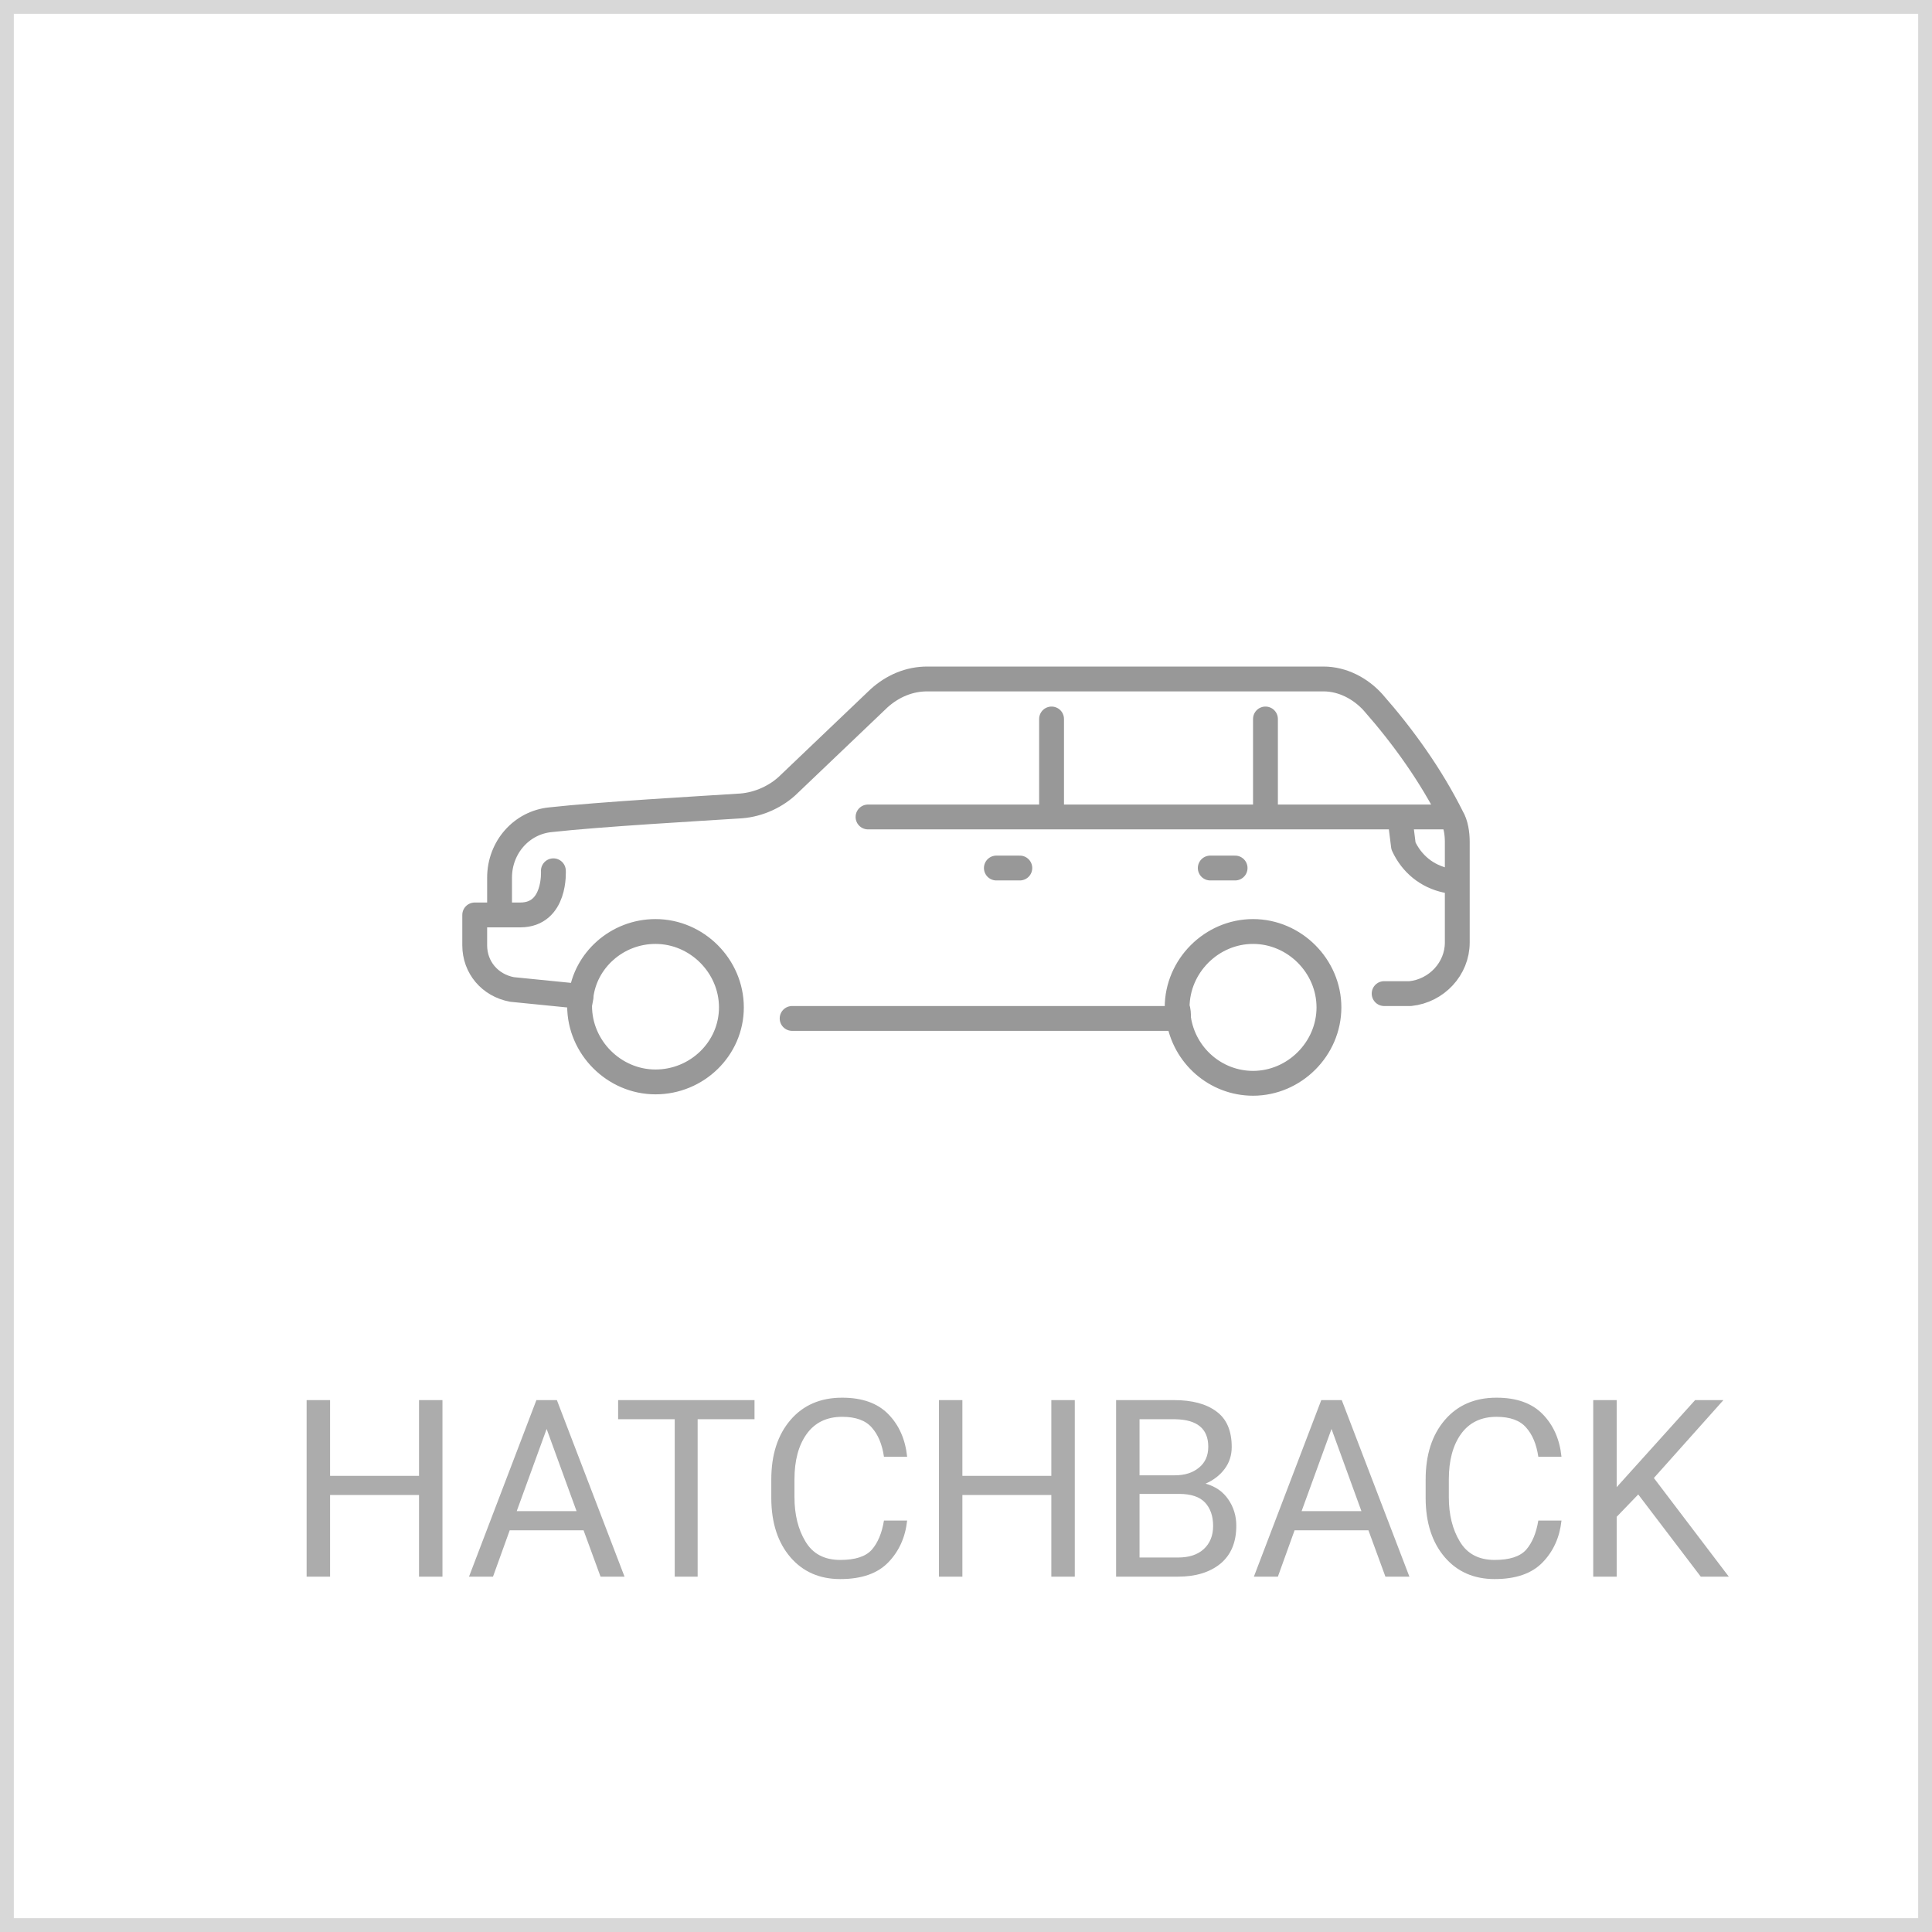
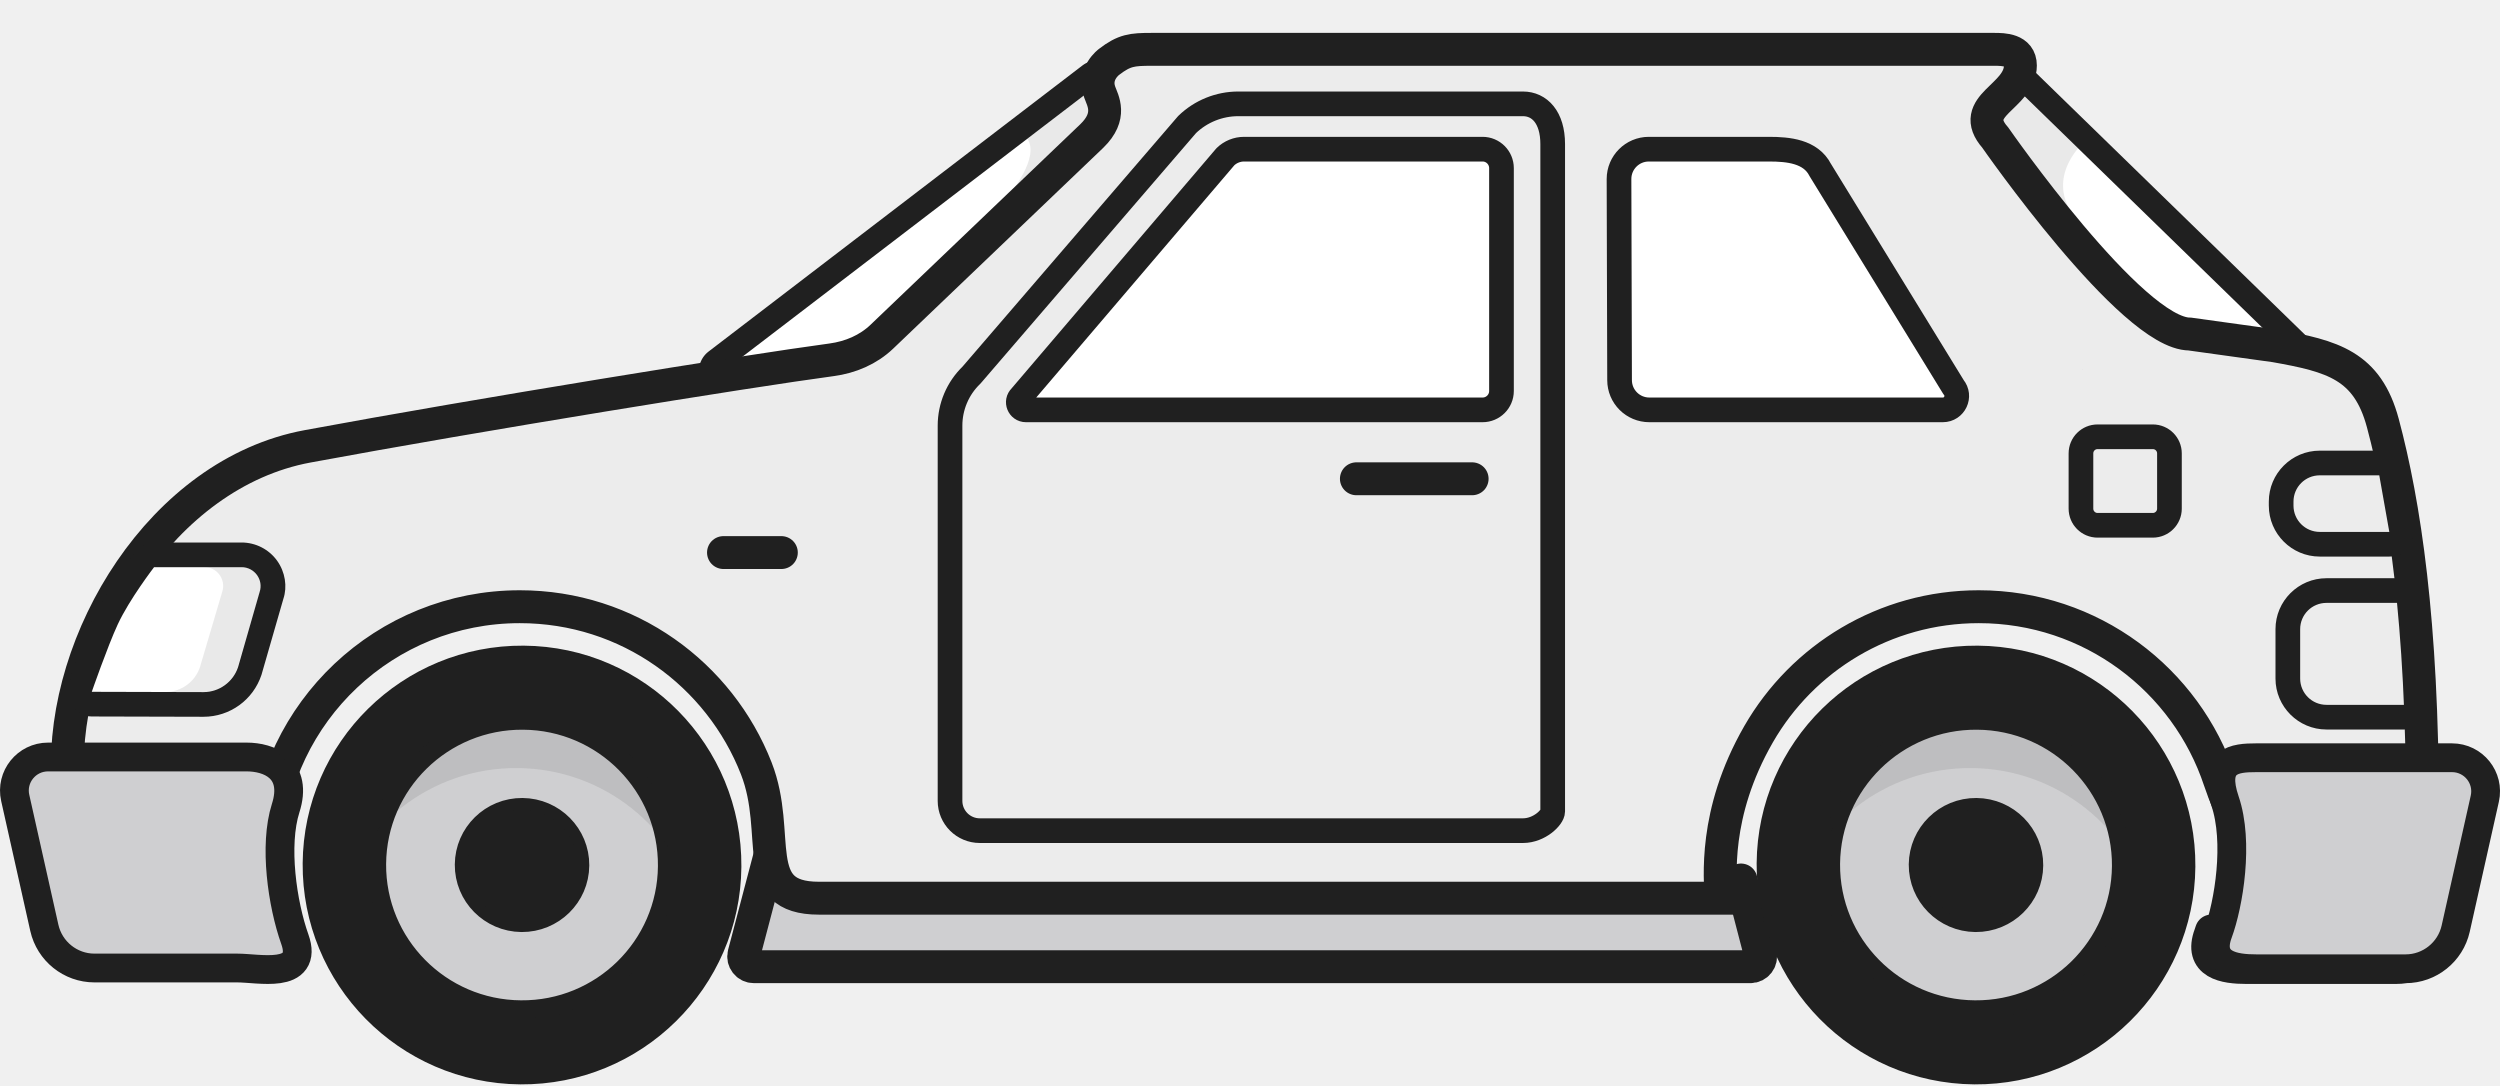
- <svg xmlns="http://www.w3.org/2000/svg" width="112px" height="112px" viewBox="0 0 112 112" version="1.1">
-   <defs />
+ <svg xmlns="http://www.w3.org/2000/svg" width="76px" height="33px" viewBox="0 0 76 33" version="1.1">
  <g id="Page-1" stroke="none" stroke-width="1" fill="none" fill-rule="evenodd">
-     <g id="Body-Type" transform="translate(-24, -224)">
-       <g id="Box---Body-Type" transform="translate(24, 224)">
-         <rect id="Rectangle" stroke="#D8D8D8" stroke-width="0.8" fill="#FFFFFF" x="0.4" y="0.4" width="111.2" height="111.2" />
-         <g id="Box-Text" transform="translate(2.4, 78.4)" stroke-width="1">
-           <g id="TEXT">
-             <rect id="white-bg" fill="#FFFFFF" x="0" y="0" width="107" height="16.8" />
-             <text font-family="Roboto-Regular, Roboto" font-size="14.4" font-weight="normal" fill="#989898">
-               <tspan x="56" y="13" text-anchor="middle">HATCHBACK</tspan>
-             </text>
-             <g id="color-/-grey" style="mix-blend-mode: overlay;" fill="#989898">
-               <rect id="color" x="0" y="0" width="107.128" height="17.2" />
-             </g>
-           </g>
+     <g id="Car-Model-Icons---Greyscale" transform="translate(-23, -242)">
+       <g id="Group-97" transform="translate(23, 243)">
+         <g id="Group-4" transform="translate(22, 24.9647)">
+           <path d="M1.413,0.016 L0.618,3.037 C0.568,3.234 0.716,3.423 0.919,3.423 L31.212,3.423 C31.415,3.423 31.562,3.234 31.512,3.037 L30.926,0.787" id="Fill-1" fill="#CFCFD1" />
+           <path d="M1.413,0.016 L0.618,3.037 C0.568,3.234 0.716,3.423 0.919,3.423 L31.212,3.423 C31.415,3.423 31.562,3.234 31.512,3.037 L30.926,0.787" id="Stroke-3" stroke="#202020" stroke-linecap="round" stroke-linejoin="round" />
        </g>
-         <g id="SUV-icon" transform="translate(25.6, 38.4)" stroke-width="1">
-           <g id="Group">
-             <rect id="white-bg" fill="#FFFFFF" x="0" y="0" width="60.8" height="25.6" />
-             <path d="M32.16,11.92 L33.52,11.92 M44.56,11.92 L46,11.92 M54.64,19.2 L56.16,19.2 C57.68,19.04 58.88,17.76 58.88,16.24 L58.88,10.4 C58.88,9.92 58.8,9.36 58.56,8.96 C57.36,6.56 55.76,4.32 54,2.32 C53.28,1.52 52.24,0.96 51.12,0.96 L28.16,0.96 C27.12,0.96 26.16,1.36 25.36,2.08 L20.16,7.04 C19.44,7.76 18.4,8.24 17.36,8.32 C14.88,8.48 9.2,8.8 6.32,9.12 C4.64,9.28 3.36,10.72 3.36,12.48 L3.36,14.64 L1.92,14.64 L1.92,16.4 C1.92,17.68 2.8,18.72 4.08,18.96 L8.08,19.36 M42.72,20.64 L20.32,20.64" id="Shape" stroke="#000000" stroke-width="1.44" stroke-linecap="round" stroke-linejoin="round" />
-             <path d="M8.08,19.36 C8.08,19.52 8,19.76 8,19.92 C8,22.32 10,24.32 12.4,24.32 C14.8,24.32 16.8,22.4 16.8,20 C16.8,17.6 14.8,15.6 12.4,15.6 C10.16,15.6 8.32,17.28 8.08,19.36 M42.72,20.64 C43.04,22.8 44.88,24.4 47.04,24.4 C49.44,24.4 51.44,22.4 51.44,20 C51.44,17.6 49.44,15.6 47.04,15.6 C44.64,15.6 42.64,17.6 42.64,20 C42.72,20.16 42.72,20.4 42.72,20.64 M24.72,8.96 L58.24,8.96 M35.36,3.28 L35.36,8.8 M47.76,3.28 L47.76,8.8 M6.48,12.08 C6.48,12.08 6.64,14.64 4.56,14.64 L3.44,14.64 M58.24,12.64 C57.12,12.4 56.24,11.68 55.76,10.64 L55.6,9.36" id="Shape" stroke="#000000" stroke-width="1.44" stroke-linecap="round" stroke-linejoin="round" />
-             <g id="color-/-grey" style="mix-blend-mode: screen;" fill="#989898">
-               <rect id="color" x="0" y="0" width="61.073" height="26.306" />
-             </g>
-           </g>
-         </g>
+         <path d="M21.995,10.659 C21.843,10.659 21.703,10.566 21.646,10.422 C21.584,10.266 21.634,10.088 21.767,9.986 L33.136,1.287 C33.202,1.237 33.282,1.21 33.364,1.21 C33.374,1.21 33.385,1.21 33.395,1.211 C33.991,1.261 34.353,1.458 34.473,1.796 C34.584,2.108 34.454,2.463 34.109,2.794 C32.012,4.977 27.021,10.094 26.218,10.23 C26.218,10.23 22.008,10.659 21.995,10.659" id="Fill-5" fill="#FFFFFF" />
+         <path d="M33.364,0.835 C33.2,0.835 33.04,0.888 32.908,0.989 L21.539,9.688 C21.273,9.893 21.175,10.248 21.298,10.56 C21.412,10.848 21.69,11.034 21.995,11.034 C22.02,11.034 22.046,11.033 22.072,11.03 L26.231,10.605 C26.557,10.553 27.292,10.43 34.391,3.042 C34.821,2.632 34.988,2.123 34.827,1.671 C34.654,1.181 34.182,0.899 33.426,0.837 C33.406,0.836 33.385,0.835 33.364,0.835 M33.364,1.585 C34.37,1.669 34.233,2.155 33.85,2.522 C33.85,2.522 26.923,9.73 26.156,9.86 L21.995,10.284 L33.364,1.585" id="Fill-7" fill="#202020" />
+         <path d="M69.925,10.456 C69.893,10.456 69.861,10.452 69.828,10.443 L65.282,9.229 C65.206,9.209 65.137,9.165 65.088,9.103 L59.701,2.453 C59.589,2.314 59.59,2.116 59.702,1.979 L60.525,0.976 C60.592,0.893 60.689,0.845 60.794,0.839 C60.801,0.838 60.808,0.838 60.815,0.838 C60.913,0.838 61.007,0.876 61.077,0.944 L70.187,9.812 C70.309,9.932 70.335,10.118 70.251,10.267 C70.183,10.386 70.057,10.456 69.925,10.456" id="Fill-9" fill="#FFFFFF" />
+         <path d="M60.815,0.462 C60.801,0.462 60.787,0.462 60.773,0.463 C60.563,0.475 60.368,0.573 60.235,0.736 L59.412,1.74 C59.187,2.016 59.185,2.411 59.409,2.688 L64.796,9.338 C64.896,9.462 65.032,9.55 65.186,9.591 L69.732,10.805 C69.795,10.821 69.861,10.83 69.925,10.83 C70.19,10.83 70.441,10.689 70.577,10.45 C70.746,10.153 70.692,9.78 70.448,9.542 L61.338,0.674 C61.198,0.537 61.01,0.462 60.815,0.462 M60.815,1.212 L69.925,10.08 L65.379,8.866 L59.992,2.216 L60.815,1.212" id="Fill-11" fill="#202020" />
+         <path d="M61.533,1.911 L60.656,2.711 L63.062,5.569 C63.062,5.569 62.216,4.679 63.173,3.508 L61.533,1.911 Z" id="Fill-13" fill-opacity="0.1" fill="#202020" />
+         <path d="M33.064,1.796 L33.218,2.536 L30.697,4.89 C30.697,4.89 31.623,3.797 31.231,3.215 L33.064,1.796 Z" id="Fill-15" fill-opacity="0.1" fill="#202020" />
+         <path d="M72.439,11.865 C71.969,10.106 70.91,9.825 69.163,9.515 L66.571,9.155 C64.806,9.155 60.655,3.182 60.655,3.182 C59.794,2.202 61.42,1.954 61.42,0.99 C61.42,0.504 60.899,0.5 60.628,0.5 L35.006,0.5 C34.42,0.5 34.181,0.523 33.717,0.88 C33.717,0.88 33.228,1.233 33.43,1.797 C33.522,2.057 33.819,2.525 33.191,3.134 L26.809,9.235 C26.393,9.633 25.852,9.861 25.281,9.938 C22.708,10.284 14.551,11.604 9.349,12.569 C4.913,13.391 1.866,18.453 2.056,22.626 C2.102,23.669 2.622,24.645 3.468,25.265 L3.559,25.333 C4.418,25.964 5.462,26.305 6.528,26.305 C7.404,26.305 8.046,25.538 8.102,24.664 C8.357,20.633 11.707,17.444 15.801,17.444 C19.102,17.444 21.876,19.505 22.991,22.359 C23.778,24.375 22.731,26.305 24.895,26.305 L52.311,26.305 C52.311,25.725 52.06,23.758 53.462,21.318 C54.794,19.003 57.293,17.444 60.155,17.444 C63.566,17.444 66.461,19.659 67.479,22.729 C68.092,24.579 69.449,26.305 71.398,26.305 C72.23,26.305 73.643,26.585 73.643,23.622 C73.643,17.896 73.093,14.309 72.439,11.865" id="Fill-17" fill="#ECECEC" />
+         <path d="M72.439,11.865 C71.969,10.106 70.91,9.825 69.163,9.515 L66.571,9.155 C64.806,9.155 60.655,3.182 60.655,3.182 C59.794,2.202 61.42,1.954 61.42,0.99 C61.42,0.504 60.899,0.5 60.628,0.5 L35.006,0.5 C34.42,0.5 34.181,0.523 33.717,0.88 C33.717,0.88 33.228,1.233 33.43,1.797 C33.522,2.057 33.819,2.525 33.191,3.134 L26.809,9.235 C26.393,9.633 25.852,9.861 25.281,9.938 C22.708,10.284 14.551,11.604 9.349,12.569 C4.913,13.391 1.866,18.453 2.056,22.626 C2.102,23.669 2.622,24.645 3.468,25.265 L3.559,25.333 C4.418,25.964 5.462,26.305 6.528,26.305 C7.404,26.305 8.046,25.538 8.102,24.664 C8.357,20.633 11.707,17.444 15.801,17.444 C19.102,17.444 21.876,19.505 22.991,22.359 C23.778,24.375 22.731,26.305 24.895,26.305 L52.311,26.305 C52.311,25.725 52.06,23.758 53.462,21.318 C54.794,19.003 57.293,17.444 60.155,17.444 C63.566,17.444 66.461,19.659 67.479,22.729 C68.092,24.579 69.449,26.305 71.398,26.305 C72.23,26.305 73.643,26.585 73.643,23.622 C73.643,17.896 73.093,14.309 72.439,11.865 Z" id="Stroke-19" stroke="#202020" />
+         <path d="M67.488,27.386 C67.161,28.269 67.929,28.388 68.591,28.388 L73.131,28.388 C73.83,28.388 74.439,27.9 74.592,27.217 L75.477,23.267 C75.611,22.666 75.156,22.098 74.54,22.098 L68.591,22.098 C67.929,22.098 67.306,22.17 67.699,23.33 C68.132,24.599 67.815,26.5 67.488,27.386 Z" id="Stroke-21" stroke="#202020" stroke-linecap="round" stroke-linejoin="round" />
+         <path d="M74.243,22.122 L73.811,22.122 C73.808,22.142 73.809,22.161 73.805,22.181 L72.921,26.131 C72.766,26.813 72.159,27.302 71.459,27.302 L67.228,27.302 C67.216,27.339 67.204,27.376 67.192,27.41 C66.865,28.293 67.632,28.412 68.294,28.412 L72.834,28.412 C73.534,28.412 74.142,27.925 74.296,27.241 L75.18,23.291 C75.314,22.69 74.861,22.122 74.243,22.122" id="Fill-23" fill="#CFCFD1" />
+         <path d="M74.243,22.122 L73.811,22.122 C73.808,22.142 73.809,22.161 73.805,22.181 L72.921,26.131 C72.766,26.813 72.159,27.302 71.459,27.302 L67.228,27.302 C67.216,27.339 67.204,27.376 67.192,27.41 C66.865,28.293 67.632,28.412 68.294,28.412 L72.834,28.412 C73.534,28.412 74.142,27.925 74.296,27.241 L75.18,23.291 C75.314,22.69 74.861,22.122 74.243,22.122 Z" id="Stroke-25" stroke="#202020" stroke-linecap="round" stroke-linejoin="round" />
+         <path d="M67.488,27.386 C67.161,28.269 67.929,28.388 68.591,28.388 L73.131,28.388 C73.83,28.388 74.439,27.9 74.592,27.217 L75.477,23.267 C75.611,22.666 75.156,22.098 74.54,22.098 L68.591,22.098 C67.929,22.098 67.306,22.17 67.699,23.33 C68.132,24.599 67.815,26.5 67.488,27.386" id="Fill-27" fill="#CFCFD1" />
+         <path d="M67.488,27.386 C67.161,28.269 67.929,28.388 68.591,28.388 L73.131,28.388 C73.83,28.388 74.439,27.9 74.592,27.217 L75.477,23.267 C75.611,22.666 75.156,22.098 74.54,22.098 L68.591,22.098 C67.929,22.098 67.306,22.17 67.699,23.33 C68.132,24.599 67.815,26.5 67.488,27.386 Z" id="Stroke-29" stroke="#202020" stroke-width="0.75" stroke-linecap="round" stroke-linejoin="round" />
+         <path d="M8.904,27.574 C9.306,28.701 7.874,28.365 7.212,28.365 L2.87,28.365 C2.171,28.365 1.563,27.877 1.409,27.194 L0.524,23.244 C0.389,22.643 0.846,22.075 1.462,22.075 L7.494,22.075 C8.156,22.075 8.99,22.401 8.624,23.55 C8.258,24.698 8.521,26.498 8.904,27.574 Z" id="Stroke-31" stroke="#202020" stroke-linecap="round" stroke-linejoin="round" />
+         <path d="M8.904,27.569 C8.508,26.498 8.258,24.693 8.624,23.545 C8.99,22.396 8.156,22.069 7.494,22.069 L6.86,22.069 C6.847,22.133 6.829,22.199 6.807,22.268 C6.498,23.237 6.11,24.689 6.435,26.224 C6.526,26.655 6.229,27.084 5.789,27.084 L1.385,27.084 L1.409,27.189 C1.563,27.872 2.171,28.36 2.87,28.36 L7.212,28.36 C7.874,28.36 9.216,28.412 8.904,27.569" id="Fill-33" fill="#000000" />
+         <path d="M8.904,27.574 C9.306,28.701 7.874,28.365 7.212,28.365 L2.87,28.365 C2.171,28.365 1.563,27.877 1.409,27.194 L0.524,23.244 C0.389,22.643 0.846,22.075 1.462,22.075 L7.494,22.075 C8.156,22.075 8.99,22.401 8.624,23.55 C8.258,24.698 8.521,26.498 8.904,27.574" id="Fill-35" fill="#CFCFD1" />
+         <path d="M8.904,27.574 C9.306,28.701 7.874,28.365 7.212,28.365 L2.87,28.365 C2.171,28.365 1.563,27.877 1.409,27.194 L0.524,23.244 C0.389,22.643 0.846,22.075 1.462,22.075 L7.494,22.075 C8.156,22.075 8.99,22.401 8.624,23.55 C8.258,24.698 8.521,26.498 8.904,27.574 Z" id="Stroke-37" stroke="#202020" stroke-width="0.75" stroke-linecap="round" stroke-linejoin="round" />
+         <path d="M2.789,20.406 C2.668,20.406 2.554,20.346 2.484,20.248 C2.414,20.149 2.396,20.022 2.436,19.908 C2.456,19.851 2.924,18.507 3.237,17.83 C3.608,17.027 4.356,16.053 4.388,16.012 C4.458,15.921 4.568,15.867 4.685,15.867 L7.343,15.867 C7.65,15.867 7.94,16.015 8.119,16.263 C8.296,16.51 8.345,16.83 8.248,17.118 L7.598,19.383 C7.392,20.006 6.827,20.415 6.187,20.415 C6.187,20.415 2.789,20.406 2.789,20.406" id="Fill-39" fill="#FFFFFF" />
+         <path d="M7.343,15.492 L4.684,15.492 C4.452,15.492 4.233,15.599 4.091,15.784 C4.058,15.826 3.285,16.833 2.897,17.673 C2.576,18.366 2.101,19.726 2.081,19.784 C2.002,20.013 2.038,20.266 2.178,20.465 C2.318,20.662 2.545,20.78 2.788,20.781 L6.185,20.79 C6.989,20.79 7.697,20.277 7.949,19.515 L8.614,17.206 C8.739,16.835 8.671,16.388 8.423,16.044 C8.174,15.698 7.77,15.492 7.343,15.492 M7.343,16.242 C7.739,16.242 8.017,16.627 7.892,16.999 L7.237,19.279 C7.088,19.731 6.663,20.04 6.187,20.04 L2.79,20.031 C2.79,20.031 3.268,18.655 3.577,17.987 C3.935,17.214 4.684,16.242 4.684,16.242 L7.343,16.242" id="Fill-41" fill="#202020" />
+         <path d="M7.353,16.237 L6.206,16.237 C6.6,16.237 6.878,16.621 6.755,16.994 L6.079,19.279 C5.933,19.72 5.525,20.022 5.062,20.037 L6.177,20.04 C6.653,20.04 7.078,19.731 7.228,19.279 L7.903,16.994 C8.027,16.621 7.749,16.237 7.353,16.237" id="Fill-43" fill-opacity="0.1" fill="#202020" />
+         <path d="M23.753,15.798 L21.994,15.798" id="Stroke-45" stroke="#202020" stroke-linecap="round" stroke-linejoin="round" />
+         <path d="M65.951,14.463 C65.951,14.741 65.725,14.969 65.445,14.969 L63.767,14.969 C63.486,14.969 63.261,14.741 63.261,14.463 L63.261,12.784 C63.261,12.504 63.486,12.278 63.767,12.278 L65.445,12.278 C65.725,12.278 65.951,12.504 65.951,12.784 L65.951,14.463 Z" id="Stroke-47" stroke="#202020" stroke-width="0.75" stroke-linecap="round" stroke-linejoin="round" />
+         <path d="M28.881,11.939 C28.881,11.362 29.116,10.806 29.531,10.406 L36.088,2.786 C36.505,2.383 37.064,2.157 37.643,2.157 L46.298,2.157 C46.797,2.157 47.202,2.562 47.202,3.38 L47.202,23.667 C47.202,23.847 46.797,24.252 46.298,24.252 L29.786,24.252 C29.286,24.252 28.881,23.847 28.881,23.347 L28.881,11.939 Z" id="Stroke-49" stroke="#202020" stroke-width="0.75" stroke-linecap="round" stroke-linejoin="round" />
+         <path d="M59.062,11.46 C59.42,11.46 59.616,11.043 59.387,10.768 L55.334,4.165 C55.044,3.598 54.359,3.535 53.78,3.535 L50.123,3.535 C49.624,3.535 49.218,3.941 49.218,4.441 L49.235,10.556 C49.235,11.056 49.64,11.46 50.14,11.46 L59.062,11.46 Z" id="Fill-51" fill="#FFFFFF" />
+         <path d="M59.062,11.46 C59.42,11.46 59.616,11.043 59.387,10.768 L55.334,4.165 C55.044,3.598 54.359,3.535 53.78,3.535 L50.123,3.535 C49.624,3.535 49.218,3.941 49.218,4.441 L49.235,10.556 C49.235,11.056 49.64,11.46 50.14,11.46 L59.062,11.46 Z" id="Stroke-53" stroke="#202020" stroke-width="0.75" stroke-linecap="round" stroke-linejoin="round" />
+         <path d="M45.645,10.887 C45.645,11.203 45.387,11.46 45.071,11.46 L31.189,11.46 C30.98,11.46 30.878,11.206 31.028,11.062 L37.252,3.765 C37.402,3.619 37.607,3.535 37.817,3.535 L45.071,3.535 C45.387,3.535 45.645,3.793 45.645,4.111 L45.645,10.887 Z" id="Fill-55" fill="#FFFFFF" />
+         <path d="M45.645,10.887 C45.645,11.203 45.387,11.46 45.071,11.46 L31.189,11.46 C30.98,11.46 30.878,11.206 31.028,11.062 L37.252,3.765 C37.402,3.619 37.607,3.535 37.817,3.535 L45.071,3.535 C45.387,3.535 45.645,3.793 45.645,4.111 L45.645,10.887 Z" id="Stroke-57" stroke="#202020" stroke-width="0.75" stroke-linecap="round" stroke-linejoin="round" />
+         <path d="M73.093,16.578 L70.725,16.578 C69.87,16.578 69.175,17.272 69.175,18.127 L69.175,19.628 C69.175,20.482 69.87,21.177 70.725,21.177 L73.093,21.177 C73.507,21.177 73.843,20.841 73.843,20.427 L73.843,17.328 C73.843,16.914 73.507,16.578 73.093,16.578 M73.093,17.328 L73.093,20.427 L70.725,20.427 C70.282,20.427 69.925,20.069 69.925,19.628 L69.925,18.127 C69.925,17.685 70.282,17.328 70.725,17.328 L73.093,17.328" id="Fill-59" fill="#202020" />
+         <path d="M70.521,15.544 C69.873,15.544 69.346,15.018 69.346,14.37 L69.346,14.248 C69.346,13.601 69.873,13.075 70.521,13.075 L72.33,13.075 C72.511,13.075 72.667,13.206 72.699,13.384 L73.004,15.104 C73.023,15.213 72.994,15.325 72.922,15.411 C72.851,15.495 72.746,15.544 72.635,15.544 L70.521,15.544 Z" id="Fill-61" fill="#ECECEC" />
+         <path d="M72.33,12.7 L70.521,12.7 C69.667,12.7 68.972,13.394 68.972,14.249 L68.972,14.371 C68.972,15.225 69.667,15.92 70.521,15.92 L72.635,15.92 C72.857,15.92 73.067,15.822 73.21,15.652 C73.352,15.482 73.412,15.258 73.373,15.039 L73.068,13.318 C73.005,12.961 72.693,12.7 72.33,12.7 M72.33,13.45 L72.635,15.17 L70.521,15.17 C70.079,15.17 69.722,14.812 69.722,14.371 L69.722,14.249 C69.722,13.807 70.079,13.45 70.521,13.45 L72.33,13.45" id="Fill-63" fill="#202020" />
+         <path d="M44.753,13.555 L41.234,13.555" id="Stroke-65" stroke="#202020" stroke-linecap="round" stroke-linejoin="round" />
+         <path d="M63.308,10.226 L63.318,10.238 C63.319,10.234 63.314,10.23 63.308,10.226" id="Fill-67" fill="#000000" />
+         <path d="M60.117,19.628 C56.986,19.604 54.428,22.119 54.402,25.252 C54.377,28.381 56.895,30.939 60.026,30.965 C63.156,30.989 65.714,28.473 65.739,25.343 C65.764,22.21 63.247,19.652 60.117,19.628" id="Fill-69" fill="#737987" />
+         <path d="M60.117,19.628 C56.986,19.604 54.428,22.119 54.402,25.252 C54.377,28.381 56.895,30.939 60.026,30.965 C63.156,30.989 65.714,28.473 65.739,25.343 C65.764,22.21 63.247,19.652 60.117,19.628 Z" id="Stroke-71" stroke="#284356" stroke-linecap="round" stroke-linejoin="round" />
+         <path d="M60.057,26.959 C59.136,26.951 58.395,26.201 58.401,25.282 C58.41,24.364 59.163,23.625 60.084,23.634 C61.005,23.642 61.746,24.392 61.739,25.309 C61.733,26.229 60.978,26.965 60.057,26.959 M60.106,20.808 C57.617,20.788 55.584,22.782 55.563,25.261 C55.544,27.738 57.545,29.767 60.035,29.785 C62.523,29.806 64.558,27.812 64.578,25.332 C64.597,22.855 62.596,20.826 60.106,20.808" id="Fill-73" fill="#CFCFD1" />
+         <path d="M60.057,26.959 C59.136,26.951 58.395,26.201 58.401,25.282 C58.41,24.364 59.163,23.625 60.084,23.634 C61.005,23.642 61.746,24.392 61.739,25.309 C61.733,26.229 60.978,26.965 60.057,26.959 Z M60.106,20.808 C57.617,20.788 55.584,22.782 55.563,25.261 C55.544,27.738 57.545,29.767 60.035,29.785 C62.523,29.806 64.558,27.812 64.578,25.332 C64.597,22.855 62.596,20.826 60.106,20.808 Z" id="Stroke-75" stroke="#202020" stroke-width="0.75" stroke-linecap="round" stroke-linejoin="round" />
+         <path d="M60.084,23.633 C59.162,23.625 58.409,24.364 58.401,25.281 C58.394,26.2 59.135,26.95 60.057,26.958 C60.979,26.965 61.732,26.228 61.739,25.309 C61.747,24.391 61.005,23.641 60.084,23.633" id="Fill-77" fill="#202020" />
+         <path d="M59.936,22.349 C62.567,22.37 64.759,24.183 65.378,26.62 C65.503,26.16 65.578,25.679 65.582,25.18 C65.607,22.048 63.09,19.491 59.959,19.465 C56.829,19.44 54.269,21.957 54.245,25.089 C54.241,25.588 54.308,26.07 54.425,26.532 C55.083,24.106 57.305,22.328 59.936,22.349" id="Fill-79" fill-opacity="0.1" fill="#202020" />
+         <path d="M54.402,25.252 C54.377,28.381 56.895,30.939 60.026,30.965 C63.155,30.989 65.714,28.473 65.739,25.343 C65.764,22.21 63.247,19.652 60.117,19.628 C56.986,19.604 54.427,22.119 54.402,25.252 Z" id="Stroke-81" stroke="#202020" stroke-width="2" stroke-linecap="round" stroke-linejoin="round" />
+         <path d="M15.915,19.628 C12.785,19.604 10.226,22.119 10.201,25.252 C10.175,28.381 12.693,30.939 15.824,30.965 C18.954,30.989 21.512,28.473 21.538,25.343 C21.562,22.21 19.045,19.652 15.915,19.628" id="Fill-83" fill="#737987" />
+         <path d="M15.915,19.628 C12.785,19.604 10.226,22.119 10.201,25.252 C10.175,28.381 12.693,30.939 15.824,30.965 C18.954,30.989 21.512,28.473 21.538,25.343 C21.562,22.21 19.045,19.652 15.915,19.628 Z" id="Stroke-85" stroke="#284356" stroke-linecap="round" stroke-linejoin="round" />
+         <path d="M15.857,26.959 C14.935,26.951 14.193,26.201 14.201,25.282 C14.208,24.364 14.962,23.625 15.883,23.634 C16.805,23.642 17.546,24.392 17.539,25.309 C17.532,26.229 16.778,26.965 15.857,26.959 M15.906,20.808 C13.417,20.788 11.383,22.782 11.363,25.261 C11.343,27.738 13.345,29.767 15.834,29.785 C18.323,29.806 20.356,27.812 20.376,25.332 C20.396,22.855 18.395,20.826 15.906,20.808" id="Fill-87" fill="#CFCFD1" />
+         <path d="M15.857,26.959 C14.935,26.951 14.193,26.201 14.201,25.282 C14.208,24.364 14.962,23.625 15.883,23.634 C16.805,23.642 17.546,24.392 17.539,25.309 C17.532,26.229 16.778,26.965 15.857,26.959 Z M15.906,20.808 C13.417,20.788 11.383,22.782 11.363,25.261 C11.343,27.738 13.345,29.767 15.834,29.785 C18.323,29.806 20.356,27.812 20.376,25.332 C20.396,22.855 18.395,20.826 15.906,20.808 Z" id="Stroke-89" stroke="#202020" stroke-width="0.75" stroke-linecap="round" stroke-linejoin="round" />
+         <path d="M15.883,23.633 C14.962,23.625 14.208,24.364 14.2,25.281 C14.193,26.2 14.935,26.95 15.857,26.958 C16.778,26.965 17.531,26.228 17.539,25.309 C17.546,24.391 16.804,23.641 15.883,23.633" id="Fill-91" fill="#202020" />
+         <path d="M15.735,22.349 C18.367,22.37 20.558,24.183 21.177,26.62 C21.302,26.16 21.377,25.679 21.381,25.18 C21.406,22.048 18.889,19.491 15.758,19.465 C12.628,19.44 10.069,21.957 10.044,25.089 C10.04,25.588 10.107,26.07 10.224,26.532 C10.883,24.106 13.104,22.328 15.735,22.349" id="Fill-93" fill-opacity="0.1" fill="#202020" />
+         <path d="M10.201,25.252 C10.176,28.381 12.694,30.939 15.825,30.965 C18.954,30.989 21.513,28.473 21.538,25.343 C21.563,22.21 19.046,19.652 15.915,19.628 C12.785,19.604 10.226,22.119 10.201,25.252 Z" id="Stroke-95" stroke="#202020" stroke-width="2" stroke-linecap="round" stroke-linejoin="round" />
      </g>
    </g>
  </g>
</svg>
